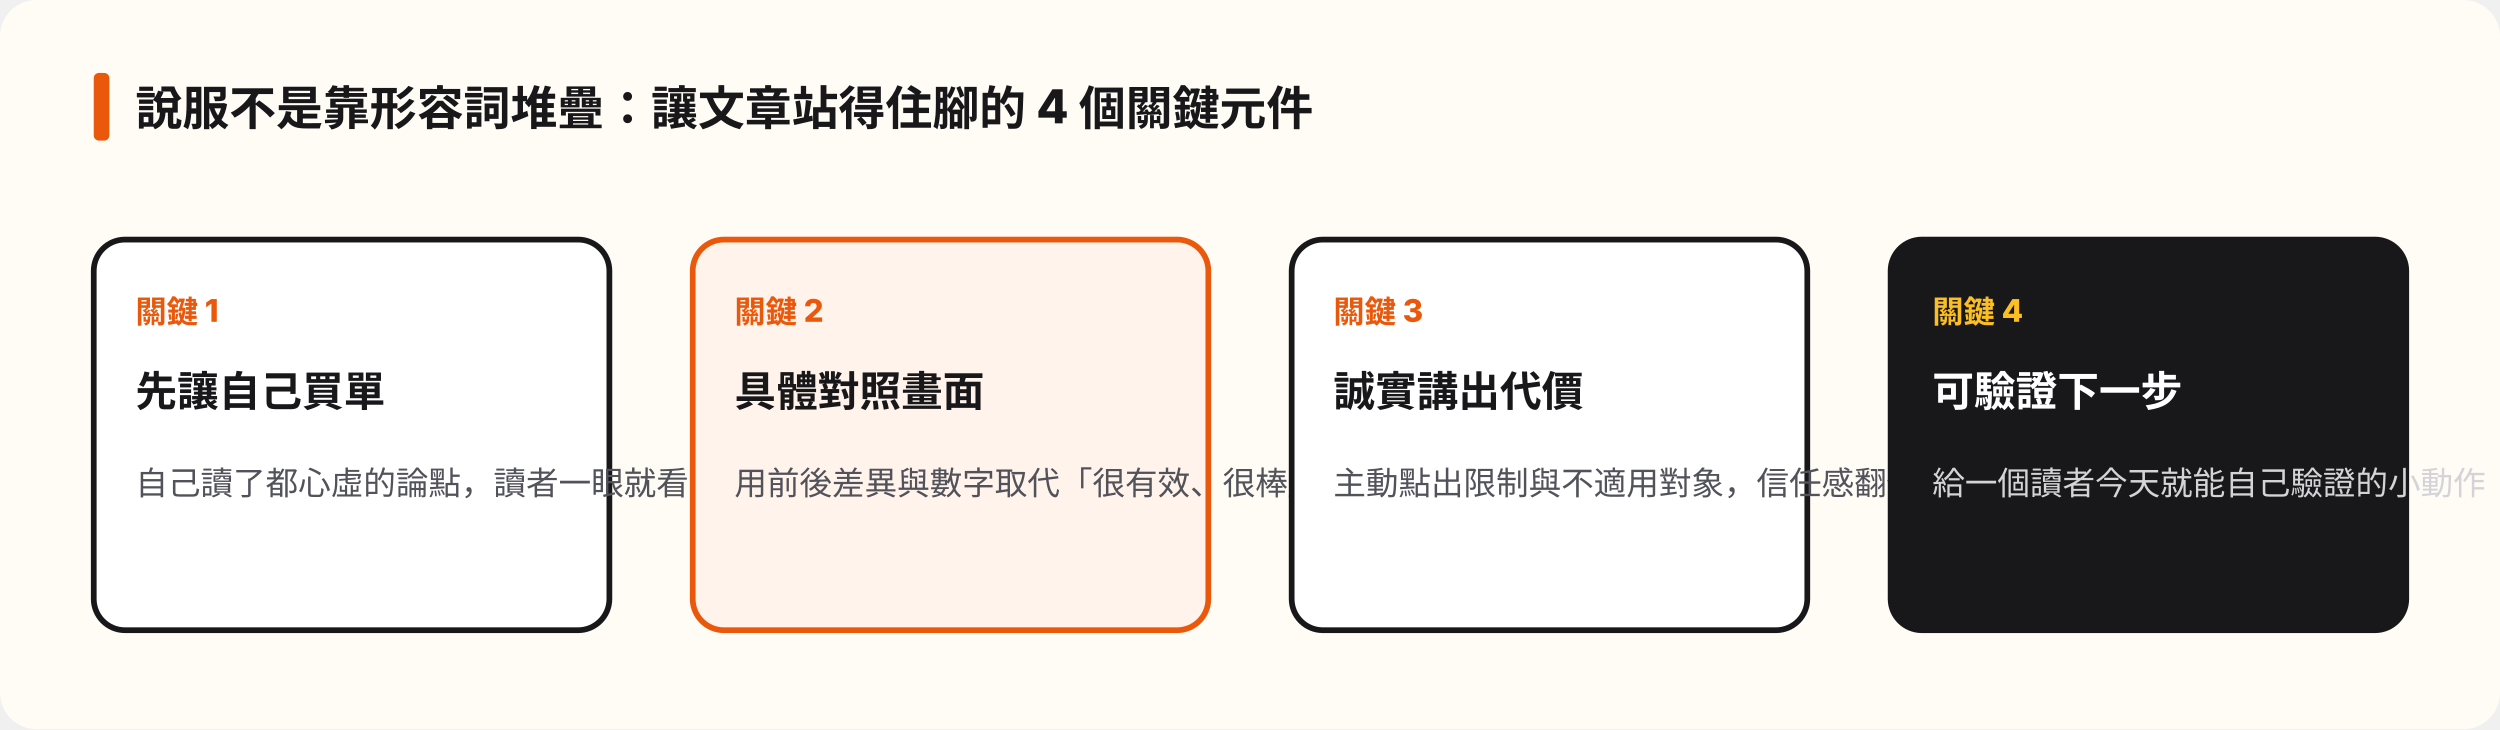
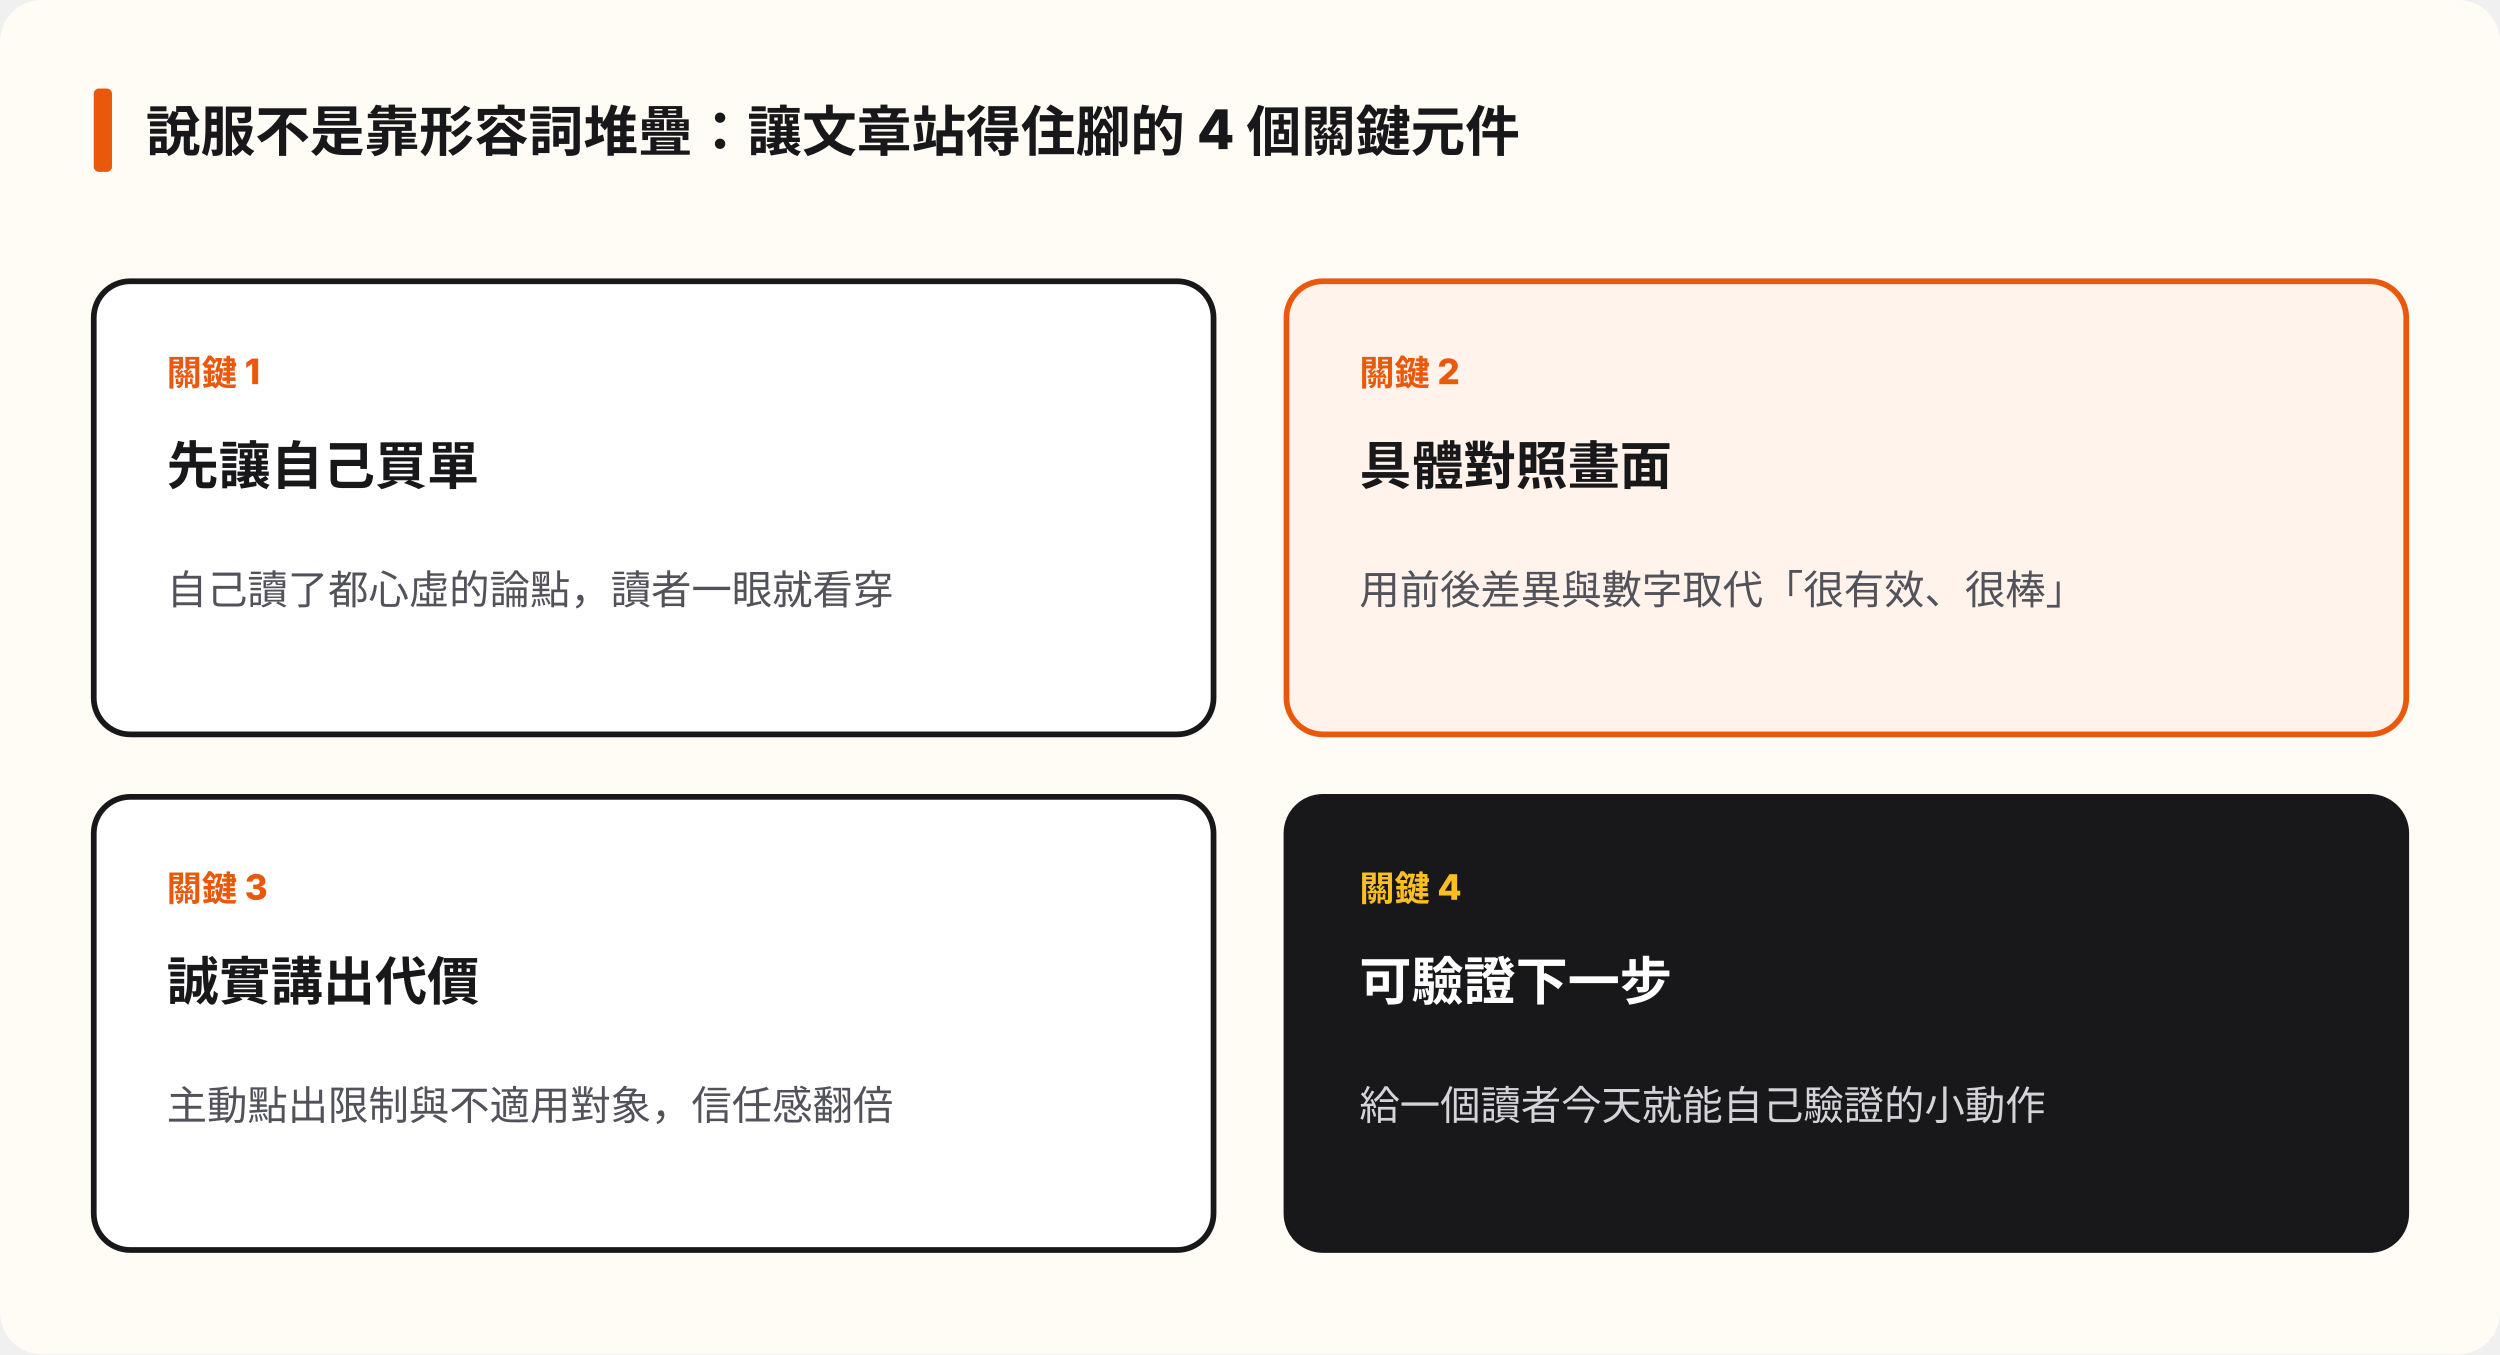
- <svg xmlns="http://www.w3.org/2000/svg" viewBox="0 0 960 280" width="960" height="280" role="img" aria-label="說服不是靠形容詞堆疊：讓文章站得住腳的 4 個關鍵元件">
+ <svg xmlns="http://www.w3.org/2000/svg" viewBox="0 0 960 520" width="960" height="520" role="img" aria-label="說服不是靠形容詞堆疊：讓文章站得住腳的 4 個關鍵元件">
  <defs>
    <style>.font{font-family:-apple-system,BlinkMacSystemFont,"Noto Sans TC","PingFang TC","Microsoft JhengHei",sans-serif;}</style>
  </defs>
-   <rect width="960" height="280" rx="14" fill="#FFFBF5" />
-   <rect x="36" y="28" width="6" height="26" rx="2" fill="#EA580C" />
-   <text x="52" y="48" class="font" fill="#18181B" font-size="18" font-weight="800">說服不是靠形容詞堆疊：讓文章站得住腳的 4 個關鍵元件</text>
-   <rect x="36" y="92" width="198" height="150" rx="12" fill="#FFFFFF" stroke="#18181B" stroke-width="2.2" />
-   <text x="52" y="124" class="font" fill="#EA580C" font-size="12" font-weight="800">關鍵 1</text>
-   <text x="52" y="156" class="font" fill="#18181B" font-size="16" font-weight="800">先讓自己買單</text>
-   <text x="52" y="190" class="font" fill="#52525B" font-size="12.5">自己讀了都心虛的論點，讀者一眼就看穿</text>
-   <rect x="266" y="92" width="198" height="150" rx="12" fill="#FFF3EB" stroke="#EA580C" stroke-width="2.2" />
-   <text x="282" y="124" class="font" fill="#EA580C" font-size="12" font-weight="800">關鍵 2</text>
-   <text x="282" y="156" class="font" fill="#18181B" font-size="16" font-weight="800">具體對照畫面</text>
-   <text x="282" y="190" class="font" fill="#52525B" font-size="12.5">用前後差異與數字取代「很有效、很棒」</text>
-   <rect x="496" y="92" width="198" height="150" rx="12" fill="#FFFFFF" stroke="#18181B" stroke-width="2.2" />
-   <text x="512" y="124" class="font" fill="#EA580C" font-size="12" font-weight="800">關鍵 3</text>
-   <text x="512" y="156" class="font" fill="#18181B" font-size="16" font-weight="800">誠實講出代價</text>
-   <text x="512" y="190" class="font" fill="#52525B" font-size="12.5">主動點出限制與不適用對象，信任感翻倍</text>
-   <rect x="726" y="92" width="198" height="150" rx="12" fill="#18181B" stroke="#18181B" stroke-width="2.2" />
-   <text x="742" y="124" class="font" fill="#FBBF24" font-size="12" font-weight="800">關鍵 4</text>
-   <text x="742" y="156" class="font" fill="#FFFFFF" font-size="16" font-weight="800">可驗證下一步</text>
-   <text x="742" y="190" class="font" fill="#D4D4D8" font-size="12.5">給一個讀者今天就能自己驗證的小動作</text>
+   <rect width="960" height="520" rx="16" fill="#FFFBF5" />
+   <rect x="36" y="34" width="7" height="32" rx="2" fill="#EA580C" />
+   <text x="56" y="58" class="font" fill="#18181B" font-size="21" font-weight="800">說服不是靠形容詞堆疊：讓文章站得住腳的 4 個關鍵元件</text>
+   <rect x="36" y="108" width="430" height="174" rx="14" fill="#FFFFFF" stroke="#18181B" stroke-width="2.2" />
+   <text x="64" y="148" class="font" fill="#EA580C" font-size="13.5" font-weight="800">關鍵 1</text>
+   <text x="64" y="186" class="font" fill="#18181B" font-size="20" font-weight="800">先讓自己買單</text>
+   <text x="64" y="232" class="font" fill="#52525B" font-size="15.5">自己讀了都心虛的論點，讀者一眼就看穿</text>
+   <rect x="494" y="108" width="430" height="174" rx="14" fill="#FFF3EB" stroke="#EA580C" stroke-width="2.2" />
+   <text x="522" y="148" class="font" fill="#EA580C" font-size="13.5" font-weight="800">關鍵 2</text>
+   <text x="522" y="186" class="font" fill="#18181B" font-size="20" font-weight="800">具體對照畫面</text>
+   <text x="522" y="232" class="font" fill="#52525B" font-size="15.5">用前後差異與數字取代「很有效、很棒」</text>
+   <rect x="36" y="306" width="430" height="174" rx="14" fill="#FFFFFF" stroke="#18181B" stroke-width="2.2" />
+   <text x="64" y="346" class="font" fill="#EA580C" font-size="13.5" font-weight="800">關鍵 3</text>
+   <text x="64" y="384" class="font" fill="#18181B" font-size="20" font-weight="800">誠實講出代價</text>
+   <text x="64" y="430" class="font" fill="#52525B" font-size="15.5">主動點出限制與不適用對象，信任感翻倍</text>
+   <rect x="494" y="306" width="430" height="174" rx="14" fill="#18181B" stroke="#18181B" stroke-width="2.2" />
+   <text x="522" y="346" class="font" fill="#FBBF24" font-size="13.5" font-weight="800">關鍵 4</text>
+   <text x="522" y="384" class="font" fill="#FFFFFF" font-size="20" font-weight="800">可驗證下一步</text>
+   <text x="522" y="430" class="font" fill="#D4D4D8" font-size="15.5">給一個讀者今天就能自己驗證的小動作</text>
</svg>
